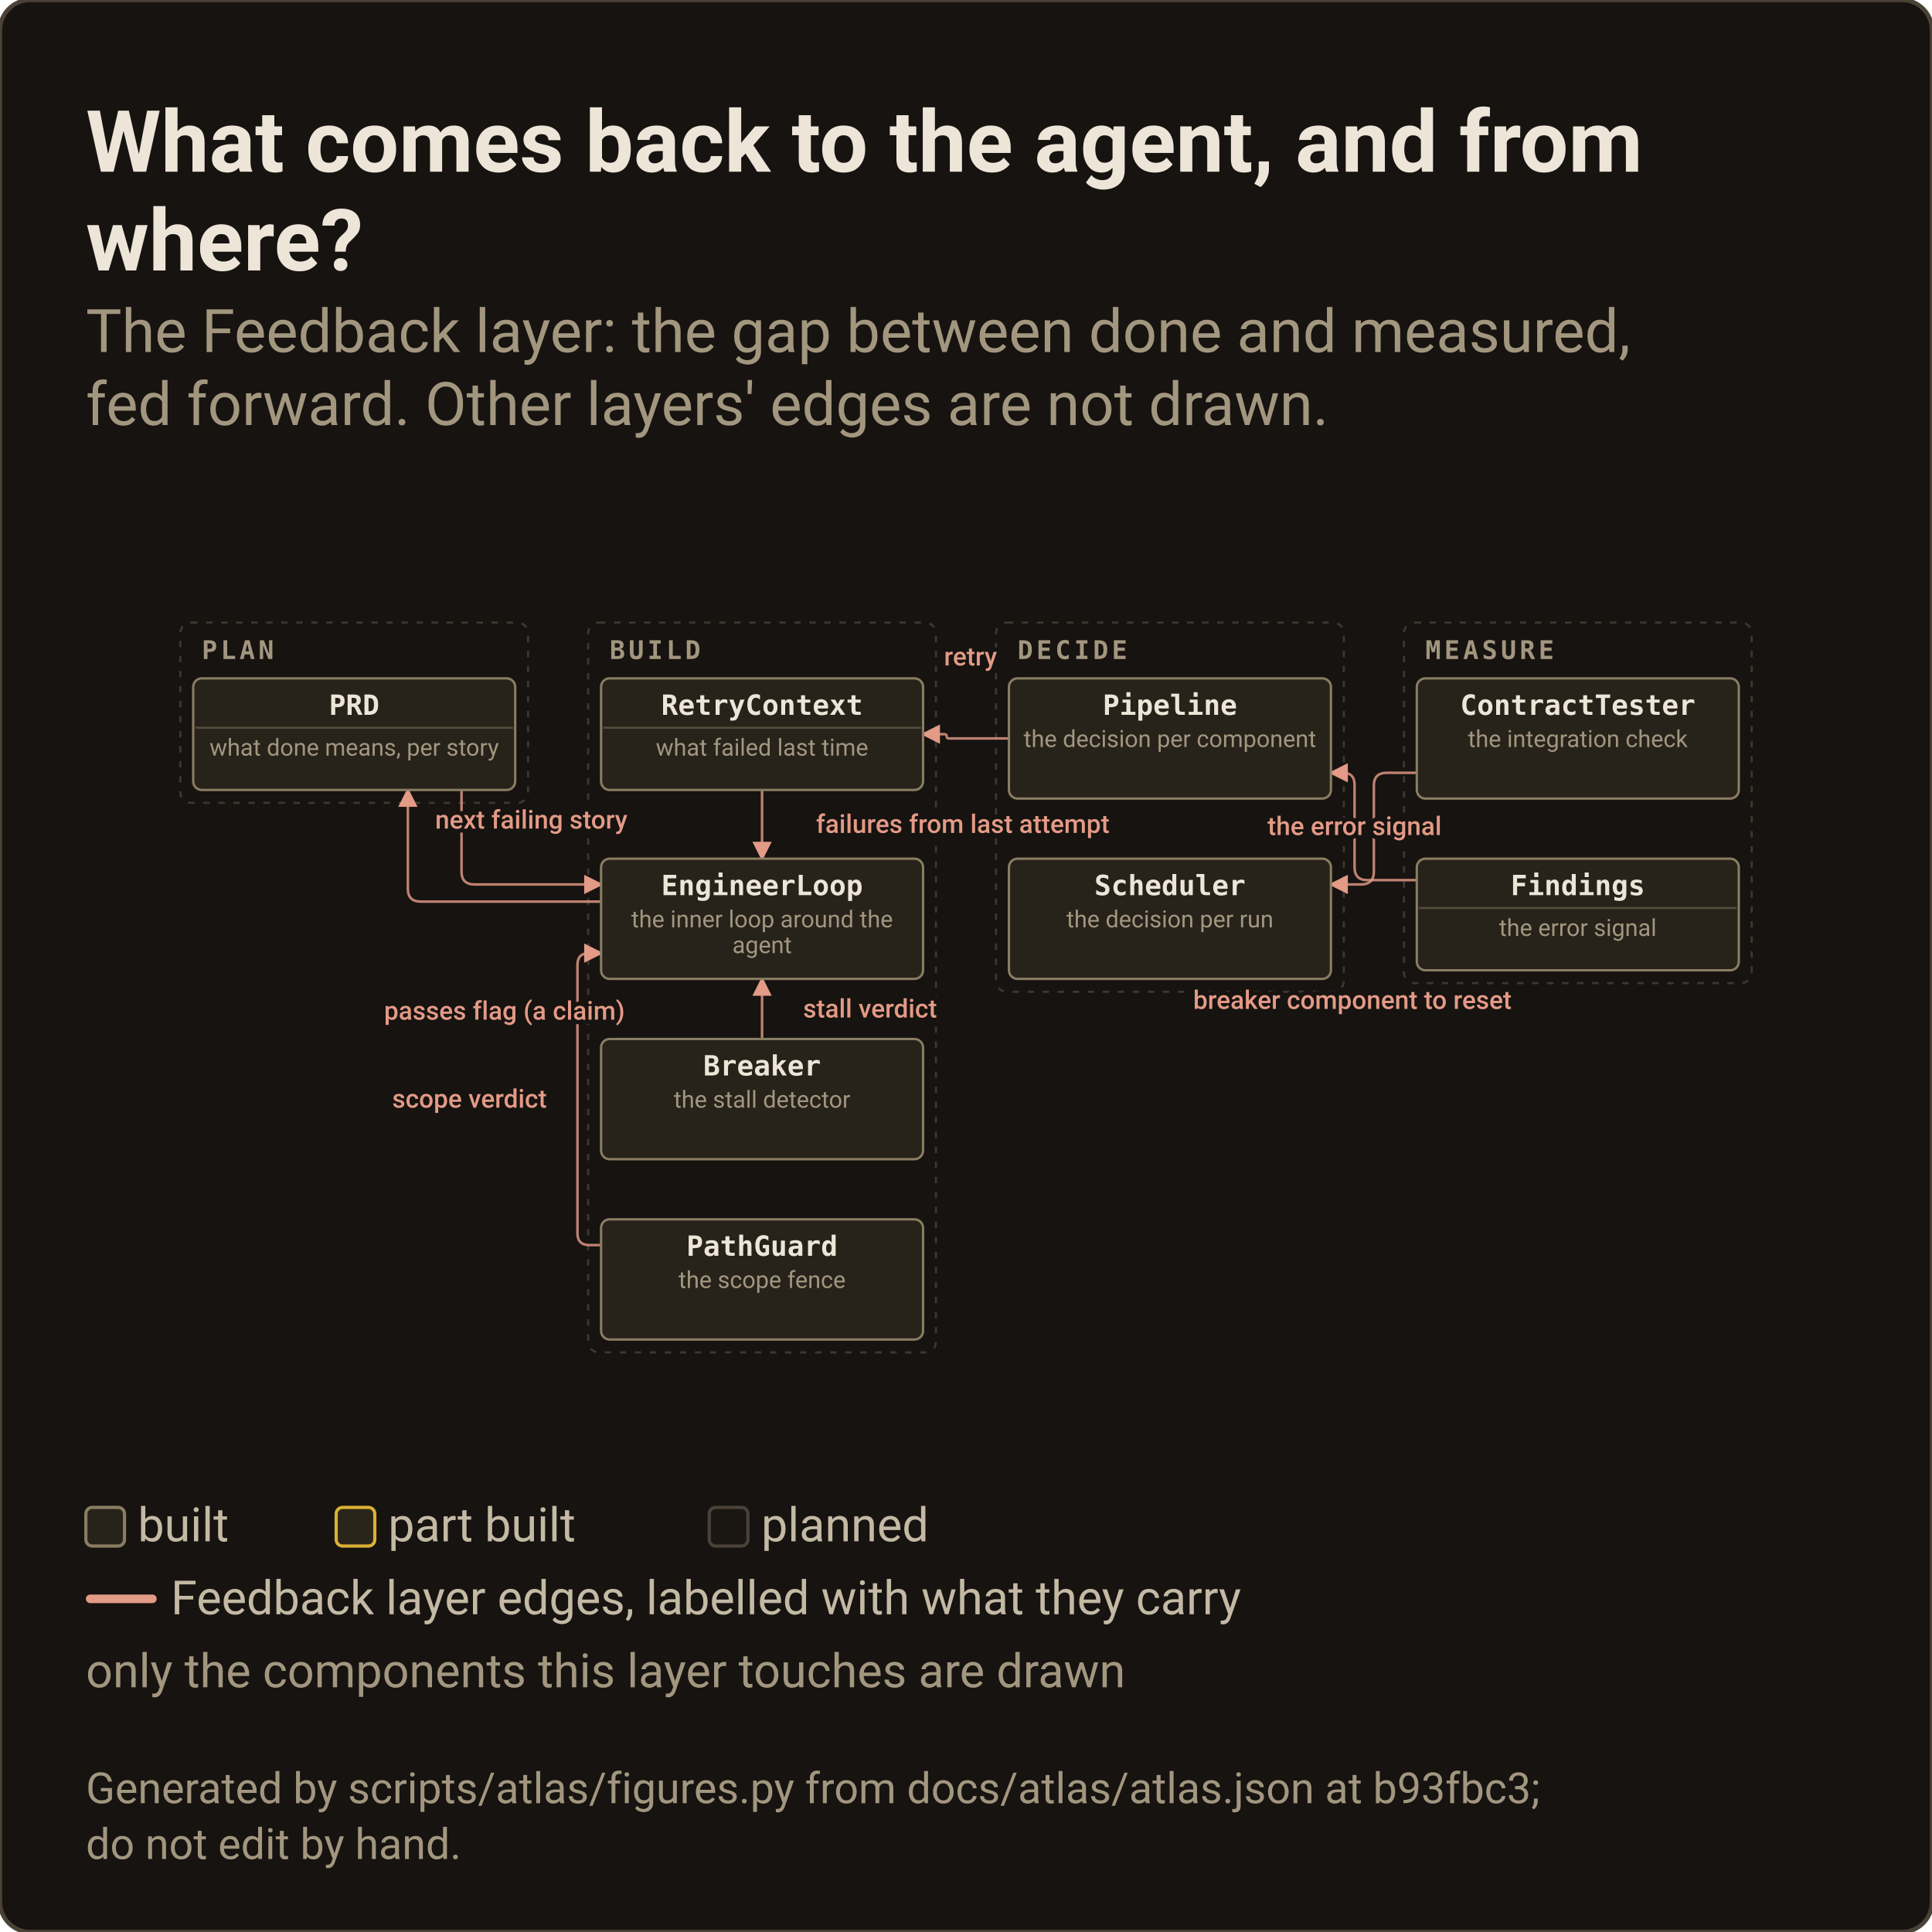
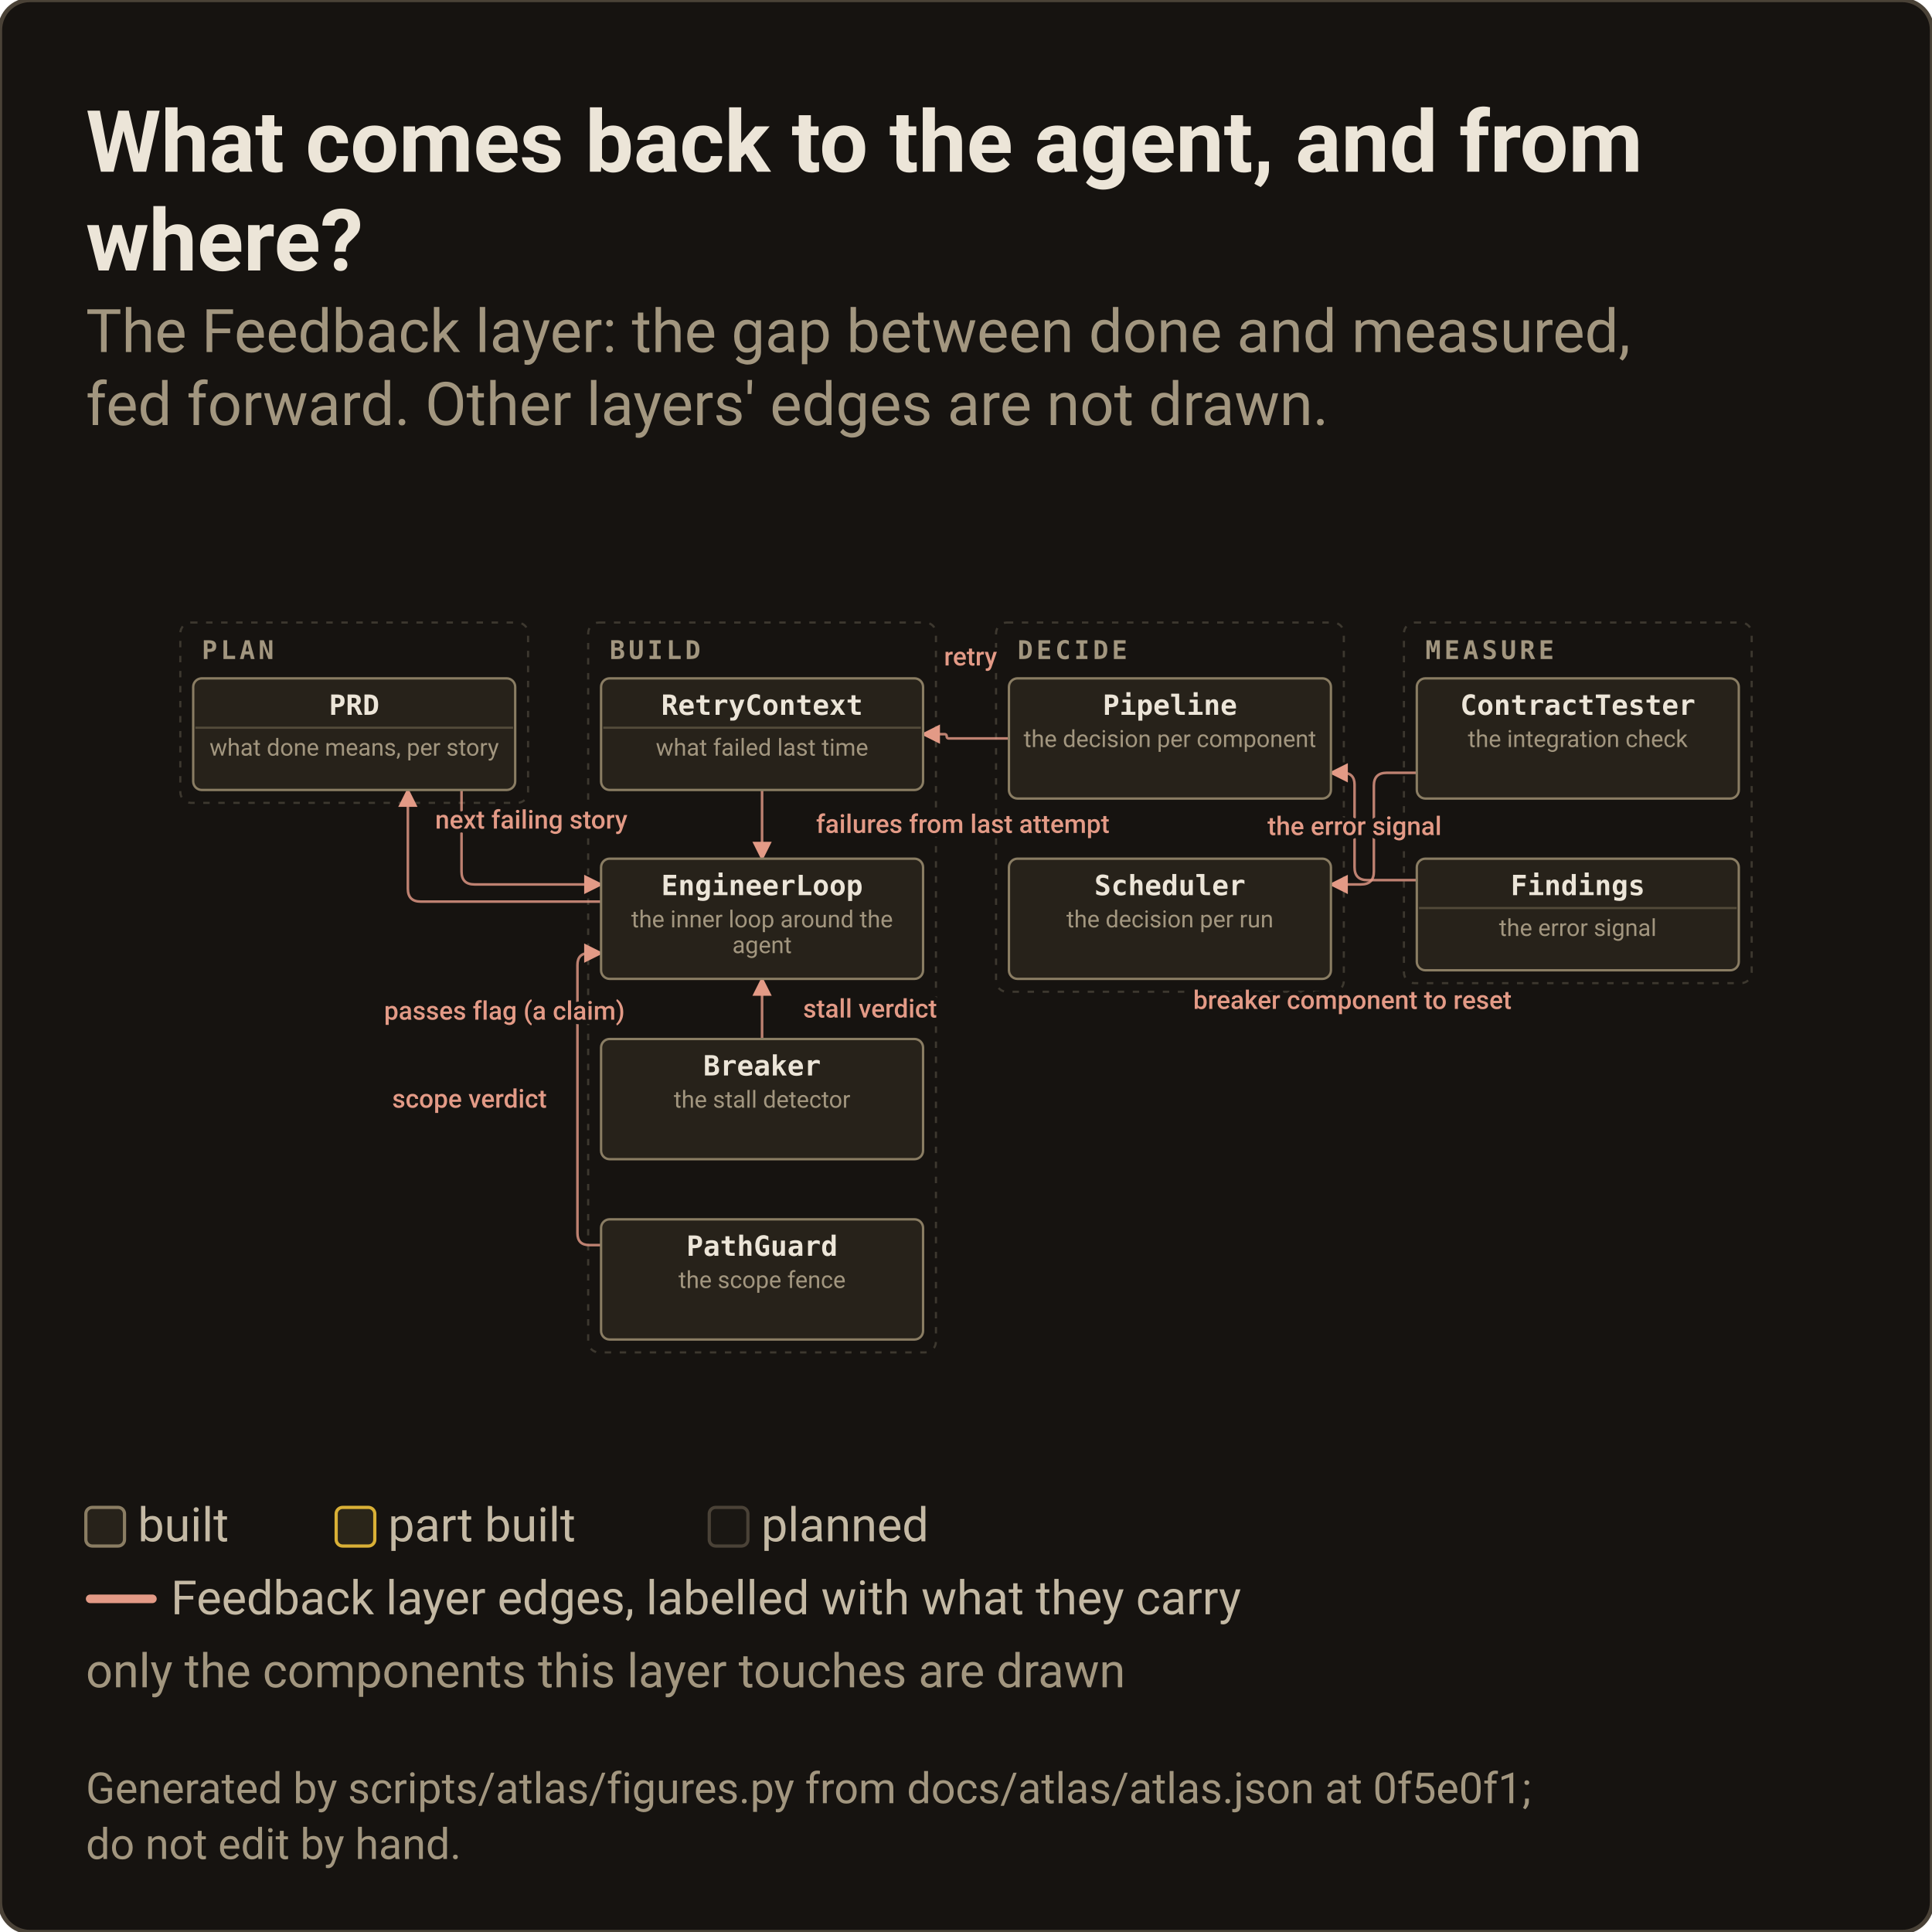
<svg xmlns="http://www.w3.org/2000/svg" width="900" height="900" viewBox="0 0 900 900" role="img" aria-label="Feedback layer of the kstrl system map">
  <rect x="0" y="0" width="900" height="900" rx="14" fill="#161310" stroke="#4A4237" stroke-width="2" />
  <text x="40.0" y="80.0" class="c0">What comes back to the agent, and from</text>
  <text x="40.0" y="126.0" class="c0">where?</text>
  <text x="40.0" y="164.0" class="c1">The Feedback layer: the gap between done and measured,</text>
  <text x="40.0" y="198.0" class="c1">fed forward. Other layers' edges are not drawn.</text>
  <svg id="map" x="76.0" y="216.0" width="748" height="464" viewBox="0 0 748 464" overflow="visible">
    <defs>
      <marker id="map-m-work" viewBox="0 0 8 8" refX="7" refY="4" markerUnits="userSpaceOnUse" markerWidth="9" markerHeight="9" orient="auto-start-reverse">
        <path d="M0,0 L8,4 L0,8 z" fill="#D9CDB2" />
      </marker>
      <marker id="map-m-measure" viewBox="0 0 8 8" refX="7" refY="4" markerUnits="userSpaceOnUse" markerWidth="9" markerHeight="9" orient="auto-start-reverse">
        <path d="M0,0 L8,4 L0,8 z" fill="#82A7BA" />
      </marker>
      <marker id="map-m-feedback" viewBox="0 0 8 8" refX="7" refY="4" markerUnits="userSpaceOnUse" markerWidth="9" markerHeight="9" orient="auto-start-reverse">
        <path d="M0,0 L8,4 L0,8 z" fill="#E39A86" />
      </marker>
      <marker id="map-m-operator" viewBox="0 0 8 8" refX="7" refY="4" markerUnits="userSpaceOnUse" markerWidth="9" markerHeight="9" orient="auto-start-reverse">
        <path d="M0,0 L8,4 L0,8 z" fill="#DD9BBD" />
      </marker>
      <marker id="map-m-trust" viewBox="0 0 8 8" refX="7" refY="4" markerUnits="userSpaceOnUse" markerWidth="9" markerHeight="9" orient="auto-start-reverse">
        <path d="M0,0 L8,4 L0,8 z" fill="#B48EC9" />
      </marker>
      <marker id="map-m-learn" viewBox="0 0 8 8" refX="7" refY="4" markerUnits="userSpaceOnUse" markerWidth="9" markerHeight="9" orient="auto-start-reverse">
        <path d="M0,0 L8,4 L0,8 z" fill="#86C9A9" />
      </marker>
      <marker id="map-m-record" viewBox="0 0 8 8" refX="7" refY="4" markerUnits="userSpaceOnUse" markerWidth="9" markerHeight="9" orient="auto-start-reverse">
        <path d="M0,0 L8,4 L0,8 z" fill="#B7C27C" />
      </marker>
      <marker id="map-m-change" viewBox="0 0 8 8" refX="7" refY="4" markerUnits="userSpaceOnUse" markerWidth="9" markerHeight="9" orient="auto-start-reverse">
        <path d="M0,0 L8,4 L0,8 z" fill="#E26D5A" />
      </marker>
      <marker id="map-m-reach" viewBox="0 0 8 8" refX="7" refY="4" markerUnits="userSpaceOnUse" markerWidth="9" markerHeight="9" orient="auto-start-reverse">
        <path d="M0,0 L8,4 L0,8 z" fill="#E5A84F" />
      </marker>
    </defs>
    <style>#map .node.quiet{opacity:.42}#map .node.planned{opacity:.5}#map .node.planned.quiet{opacity:.3}#map .node.meas .node__box{stroke:#82A7BA;stroke-width:2.2}#map .node.acts .node__box{stroke:#E5A84F;stroke-width:2.4}#map .node__ring{display:none;fill:none;stroke:#82A7BA;stroke-width:1.6}#map .node.meas .node__ring{display:inline}#map .flow.planned{opacity:.35}#map .flowlbl.planned{opacity:.5}#map .flow.off,#map .flowlbl.off{display:none}#map .flow.hot{opacity:1;stroke-opacity:1;stroke-width:2.6}#map .flowlbl.hot{opacity:1}</style>
    <rect x="8.0" y="74.0" width="162.0" height="84.0" rx="5" fill="none" stroke="#A2967F" stroke-opacity=".28" stroke-width="1" stroke-dasharray="3 4" />
    <text x="18.0" y="91.0" class="t1">PLAN</text>
    <rect x="198.0" y="74.0" width="162.0" height="340.0" rx="5" fill="none" stroke="#A2967F" stroke-opacity=".28" stroke-width="1" stroke-dasharray="3 4" />
    <text x="208.0" y="91.0" class="t1">BUILD</text>
    <rect x="388.0" y="74.0" width="162.0" height="172.0" rx="5" fill="none" stroke="#A2967F" stroke-opacity=".28" stroke-width="1" stroke-dasharray="3 4" />
    <text x="398.0" y="91.0" class="t1">DECIDE</text>
    <rect x="578.0" y="74.0" width="162.0" height="168.0" rx="5" fill="none" stroke="#A2967F" stroke-opacity=".28" stroke-width="1" stroke-dasharray="3 4" />
    <text x="588.0" y="91.0" class="t1">MEASURE</text>
    <g data-layer="flow">
      <path id="map-f15" class="flow build" data-edge="15" data-from="RetryContext" data-to="EngineerLoop" data-art="failures from last attempt" data-kind="build" data-layer="feedback" d="M 279.0 152.0 L 279.0 184.0" fill="none" stroke="#E39A86" stroke-opacity="0.82" stroke-width="1.2" stroke-linecap="round" marker-end="url(#map-m-feedback)" />
      <path id="map-f19" class="flow build" data-edge="19" data-from="PRD" data-to="EngineerLoop" data-art="next failing story" data-kind="build" data-layer="feedback" d="M 139.0 152.0 L 139.0 190.0 Q 139.0 196.0 145.0 196.0 L 204.0 196.0" fill="none" stroke="#E39A86" stroke-opacity="0.82" stroke-width="1.2" stroke-linecap="round" marker-end="url(#map-m-feedback)" />
      <path id="map-f20" class="flow build" data-edge="20" data-from="EngineerLoop" data-to="PRD" data-art="passes flag (a claim)" data-kind="build" data-layer="feedback" d="M 204.0 204.0 L 120.0 204.0 Q 114.0 204.0 114.0 198.0 L 114.0 152.0" fill="none" stroke="#E39A86" stroke-opacity="0.82" stroke-width="1.2" stroke-linecap="round" marker-end="url(#map-m-feedback)" />
      <path id="map-f21" class="flow build" data-edge="21" data-from="Breaker" data-to="EngineerLoop" data-art="stall verdict" data-kind="build" data-layer="feedback" d="M 279.0 268.0 L 279.0 240.0" fill="none" stroke="#E39A86" stroke-opacity="0.82" stroke-width="1.2" stroke-linecap="round" marker-end="url(#map-m-feedback)" />
      <path id="map-f22" class="flow build" data-edge="22" data-from="PathGuard" data-to="EngineerLoop" data-art="scope verdict" data-kind="build" data-layer="feedback" d="M 204.0 364.0 L 198.5 364.0 Q 193.0 364.0 193.0 358.5 L 193.0 233.5 Q 193.0 228.0 198.5 228.0 L 204.0 228.0" fill="none" stroke="#E39A86" stroke-opacity="0.82" stroke-width="1.2" stroke-linecap="round" marker-end="url(#map-m-feedback)" />
      <path id="map-f35" class="flow decide" data-edge="35" data-from="Findings" data-to="Pipeline" data-art="the error signal" data-kind="decide" data-layer="feedback" d="M 584.0 194.0 L 561.0 194.0 Q 555.0 194.0 555.0 188.0 L 555.0 149.5 Q 555.0 144.0 549.5 144.0 L 544.0 144.0" fill="none" stroke="#E39A86" stroke-opacity="0.82" stroke-width="1.2" stroke-linecap="round" marker-end="url(#map-m-feedback)" />
      <path id="map-f36" class="flow decide" data-edge="36" data-from="Pipeline" data-to="RetryContext" data-art="retry" data-kind="decide" data-layer="feedback" d="M 394.0 128.0 L 366.0 128.0 Q 365.0 128.0 365.0 127.0 L 365.0 127.0 Q 365.0 126.0 364.0 126.0 L 354.0 126.0" fill="none" stroke="#E39A86" stroke-opacity="0.82" stroke-width="1.2" stroke-linecap="round" marker-end="url(#map-m-feedback)" />
      <path id="map-f42" class="flow decide" data-edge="42" data-from="ContractTester" data-to="Scheduler" data-art="breaker component to reset" data-kind="decide" data-layer="feedback" d="M 584.0 144.0 L 570.0 144.0 Q 564.0 144.0 564.0 150.0 L 564.0 190.0 Q 564.0 196.0 558.0 196.0 L 544.0 196.0" fill="none" stroke="#E39A86" stroke-opacity="0.82" stroke-width="1.2" stroke-linecap="round" marker-end="url(#map-m-feedback)" />
    </g>
    <g class="node built" data-id="PRD" data-kind="store" data-state="built" data-region="plan" role="button" tabindex="0" aria-label="PRD, what done means, per story, built">
      <rect class="node__box" x="14.0" y="100.0" width="150.0" height="52.0" rx="4.0" fill="#27221A" stroke="#8A7D63" stroke-width="1.1" />
      <rect class="node__ring" x="17.0" y="103.0" width="144.0" height="46.0" rx="3.0" />
      <text x="89.0" y="117.0" class="t2">PRD</text>
      <line x1="15.0" y1="123.0" x2="163.0" y2="123.0" stroke="#8A7D63" stroke-opacity=".45" stroke-width="1" />
      <g data-layer="job">
        <text x="89.0" y="136.0" class="t3">what done means, per story</text>
      </g>
    </g>
    <g class="node built" data-id="RetryContext" data-kind="store" data-state="built" data-region="build" role="button" tabindex="0" aria-label="RetryContext, what failed last time, built">
      <rect class="node__box" x="204.0" y="100.0" width="150.0" height="52.0" rx="4.0" fill="#27221A" stroke="#8A7D63" stroke-width="1.1" />
      <rect class="node__ring" x="207.0" y="103.0" width="144.0" height="46.0" rx="3.0" />
      <text x="279.0" y="117.0" class="t2">RetryContext</text>
      <line x1="205.0" y1="123.0" x2="353.0" y2="123.0" stroke="#8A7D63" stroke-opacity=".45" stroke-width="1" />
      <g data-layer="job">
        <text x="279.0" y="136.0" class="t3">what failed last time</text>
      </g>
    </g>
    <g class="node built" data-id="EngineerLoop" data-kind="component" data-state="built" data-region="build" role="button" tabindex="0" aria-label="EngineerLoop, the inner loop around the agent, built">
      <rect class="node__box" x="204.0" y="184.0" width="150.0" height="56.0" rx="4.0" fill="#27221A" stroke="#8A7D63" stroke-width="1.1" />
      <rect class="node__ring" x="207.0" y="187.0" width="144.0" height="50.0" rx="3.0" />
      <text x="279.0" y="201.0" class="t2">EngineerLoop</text>
      <g data-layer="job">
        <text x="279.0" y="216.0" class="t3">the inner loop around the</text>
        <text x="279.0" y="228.0" class="t3">agent</text>
      </g>
    </g>
    <g class="node built" data-id="Breaker" data-kind="component" data-state="built" data-region="build" role="button" tabindex="0" aria-label="Breaker, the stall detector, built">
      <rect class="node__box" x="204.0" y="268.0" width="150.0" height="56.0" rx="4.0" fill="#27221A" stroke="#8A7D63" stroke-width="1.1" />
      <rect class="node__ring" x="207.0" y="271.0" width="144.0" height="50.0" rx="3.0" />
      <text x="279.0" y="285.0" class="t2">Breaker</text>
      <g data-layer="job">
        <text x="279.0" y="300.0" class="t3">the stall detector</text>
      </g>
    </g>
    <g class="node built" data-id="PathGuard" data-kind="component" data-state="built" data-region="build" role="button" tabindex="0" aria-label="PathGuard, the scope fence, built">
      <rect class="node__box" x="204.0" y="352.0" width="150.0" height="56.0" rx="4.0" fill="#27221A" stroke="#8A7D63" stroke-width="1.1" />
      <rect class="node__ring" x="207.0" y="355.0" width="144.0" height="50.0" rx="3.0" />
      <text x="279.0" y="369.0" class="t2">PathGuard</text>
      <g data-layer="job">
        <text x="279.0" y="384.0" class="t3">the scope fence</text>
      </g>
    </g>
    <g class="node built" data-id="ContractTester" data-kind="component" data-state="built" data-region="measure" role="button" tabindex="0" aria-label="ContractTester, the integration check, built">
      <rect class="node__box" x="584.0" y="100.0" width="150.0" height="56.0" rx="4.0" fill="#27221A" stroke="#8A7D63" stroke-width="1.1" />
      <rect class="node__ring" x="587.0" y="103.0" width="144.0" height="50.0" rx="3.0" />
      <text x="659.0" y="117.0" class="t2">ContractTester</text>
      <g data-layer="job">
        <text x="659.0" y="132.0" class="t3">the integration check</text>
      </g>
    </g>
    <g class="node built" data-id="Findings" data-kind="store" data-state="built" data-region="measure" role="button" tabindex="0" aria-label="Findings, the error signal, built">
      <rect class="node__box" x="584.0" y="184.0" width="150.0" height="52.0" rx="4.0" fill="#27221A" stroke="#8A7D63" stroke-width="1.1" />
      <rect class="node__ring" x="587.0" y="187.0" width="144.0" height="46.0" rx="3.0" />
      <text x="659.0" y="201.0" class="t2">Findings</text>
      <line x1="585.0" y1="207.0" x2="733.0" y2="207.0" stroke="#8A7D63" stroke-opacity=".45" stroke-width="1" />
      <g data-layer="job">
        <text x="659.0" y="220.0" class="t3">the error signal</text>
      </g>
    </g>
    <g class="node built" data-id="Pipeline" data-kind="component" data-state="built" data-region="decide" role="button" tabindex="0" aria-label="Pipeline, the decision per component, built">
      <rect class="node__box" x="394.0" y="100.0" width="150.0" height="56.0" rx="4.0" fill="#27221A" stroke="#8A7D63" stroke-width="1.1" />
      <rect class="node__ring" x="397.0" y="103.0" width="144.0" height="50.0" rx="3.0" />
      <text x="469.0" y="117.0" class="t2">Pipeline</text>
      <g data-layer="job">
        <text x="469.0" y="132.0" class="t3">the decision per component</text>
      </g>
    </g>
    <g class="node built" data-id="Scheduler" data-kind="component" data-state="built" data-region="decide" role="button" tabindex="0" aria-label="Scheduler, the decision per run, built">
      <rect class="node__box" x="394.0" y="184.0" width="150.0" height="56.0" rx="4.0" fill="#27221A" stroke="#8A7D63" stroke-width="1.1" />
      <rect class="node__ring" x="397.0" y="187.0" width="144.0" height="50.0" rx="3.0" />
      <text x="469.0" y="201.0" class="t2">Scheduler</text>
      <g data-layer="job">
        <text x="469.0" y="216.0" class="t3">the decision per run</text>
      </g>
    </g>
    <g data-layer="flow">
      <g class="flowlbl build" data-edge="15" data-from="RetryContext" data-to="EngineerLoop" data-layer="feedback">
        <text x="372.5" y="172.0" class="t0">failures from last attempt</text>
      </g>
      <g class="flowlbl build" data-edge="19" data-from="PRD" data-to="EngineerLoop" data-layer="feedback">
        <text x="171.5" y="170.0" class="t0">next failing story</text>
      </g>
      <g class="flowlbl build" data-edge="20" data-from="EngineerLoop" data-to="PRD" data-layer="feedback">
        <text x="159.0" y="259.0" class="t0">passes flag (a claim)</text>
      </g>
      <g class="flowlbl build" data-edge="21" data-from="Breaker" data-to="EngineerLoop" data-layer="feedback">
        <text x="329.3" y="258.0" class="t0">stall verdict</text>
      </g>
      <g class="flowlbl build" data-edge="22" data-from="PathGuard" data-to="EngineerLoop" data-layer="feedback">
        <text x="142.7" y="300.0" class="t0">scope verdict</text>
      </g>
      <g class="flowlbl decide" data-edge="35" data-from="Findings" data-to="Pipeline" data-layer="feedback">
        <text x="555.0" y="173.0" class="t0">the error signal</text>
      </g>
      <g class="flowlbl decide" data-edge="36" data-from="Pipeline" data-to="RetryContext" data-layer="feedback">
        <text x="376.1" y="94.0" class="t0">retry</text>
      </g>
      <g class="flowlbl decide" data-edge="42" data-from="ContractTester" data-to="Scheduler" data-layer="feedback">
        <text x="554.0" y="254.0" class="t0">breaker component to reset</text>
      </g>
    </g>
    <style>#map .t0{font-family:ui-sans-serif,system-ui,-apple-system,"SF Pro Text","Segoe UI",Roboto,"Helvetica Neue",Arial,sans-serif;font-size:12.0px;font-weight:500;fill:#E39A86;text-anchor:middle;paint-order:stroke;stroke:#161310;stroke-width:4;stroke-linejoin:round}#map .t1{font-family:ui-monospace,"SF Mono",SFMono-Regular,"JetBrains Mono",Menlo,Consolas,monospace;font-size:12.0px;font-weight:600;fill:#A2967F;text-anchor:start;letter-spacing:.13em}#map .t2{font-family:ui-monospace,"SF Mono",SFMono-Regular,"JetBrains Mono",Menlo,Consolas,monospace;font-size:13.0px;font-weight:600;fill:#ECE5D8;text-anchor:middle}#map .t3{font-family:ui-sans-serif,system-ui,-apple-system,"SF Pro Text","Segoe UI",Roboto,"Helvetica Neue",Arial,sans-serif;font-size:11.0px;font-weight:400;fill:#A2967F;text-anchor:middle}</style>
  </svg>
  <rect x="40.0" y="702.2" width="18" height="18" rx="3" fill="#27221A" stroke="#8A7D63" stroke-width="1.5" />
  <text x="64.2" y="718.0" class="c2">built</text>
  <rect x="156.6" y="702.2" width="18" height="18" rx="3" fill="#2A2519" stroke="#D9B036" stroke-width="1.5" />
  <text x="180.8" y="718.0" class="c2">part built</text>
  <rect x="330.4" y="702.2" width="18" height="18" rx="3" fill="#1A1713" stroke="#4A4237" stroke-width="1.5" />
  <text x="354.6" y="718.0" class="c2">planned</text>
  <rect x="40.0" y="742.8" width="33" height="4" rx="2" fill="#E39A86" />
  <text x="79.6" y="752.0" class="c2">Feedback layer edges, labelled with what they carry</text>
  <text x="40.0" y="786.0" class="c3">only the components this layer touches are drawn</text>
-   <text x="40.0" y="840.0" class="c4">Generated by scripts/atlas/figures.py from docs/atlas/atlas.json at b93fbc3;</text>
+   <text x="40.0" y="840.0" class="c4">Generated by scripts/atlas/figures.py from docs/atlas/atlas.json at 0f5e0f1;</text>
  <text x="40.0" y="866.0" class="c4">do not edit by hand.</text>
  <style>.c0{font-family:ui-sans-serif,system-ui,-apple-system,"SF Pro Text","Segoe UI",Roboto,"Helvetica Neue",Arial,sans-serif;font-size:40.0px;font-weight:600;fill:#ECE5D8;text-anchor:start}.c1{font-family:ui-sans-serif,system-ui,-apple-system,"SF Pro Text","Segoe UI",Roboto,"Helvetica Neue",Arial,sans-serif;font-size:28.0px;font-weight:400;fill:#A2967F;text-anchor:start}.c2{font-family:ui-sans-serif,system-ui,-apple-system,"SF Pro Text","Segoe UI",Roboto,"Helvetica Neue",Arial,sans-serif;font-size:22.0px;font-weight:400;fill:#C4B9A4;text-anchor:start}.c3{font-family:ui-sans-serif,system-ui,-apple-system,"SF Pro Text","Segoe UI",Roboto,"Helvetica Neue",Arial,sans-serif;font-size:22.0px;font-weight:400;fill:#A2967F;text-anchor:start}.c4{font-family:ui-sans-serif,system-ui,-apple-system,"SF Pro Text","Segoe UI",Roboto,"Helvetica Neue",Arial,sans-serif;font-size:20.0px;font-weight:400;fill:#A2967F;text-anchor:start}</style>
</svg>
